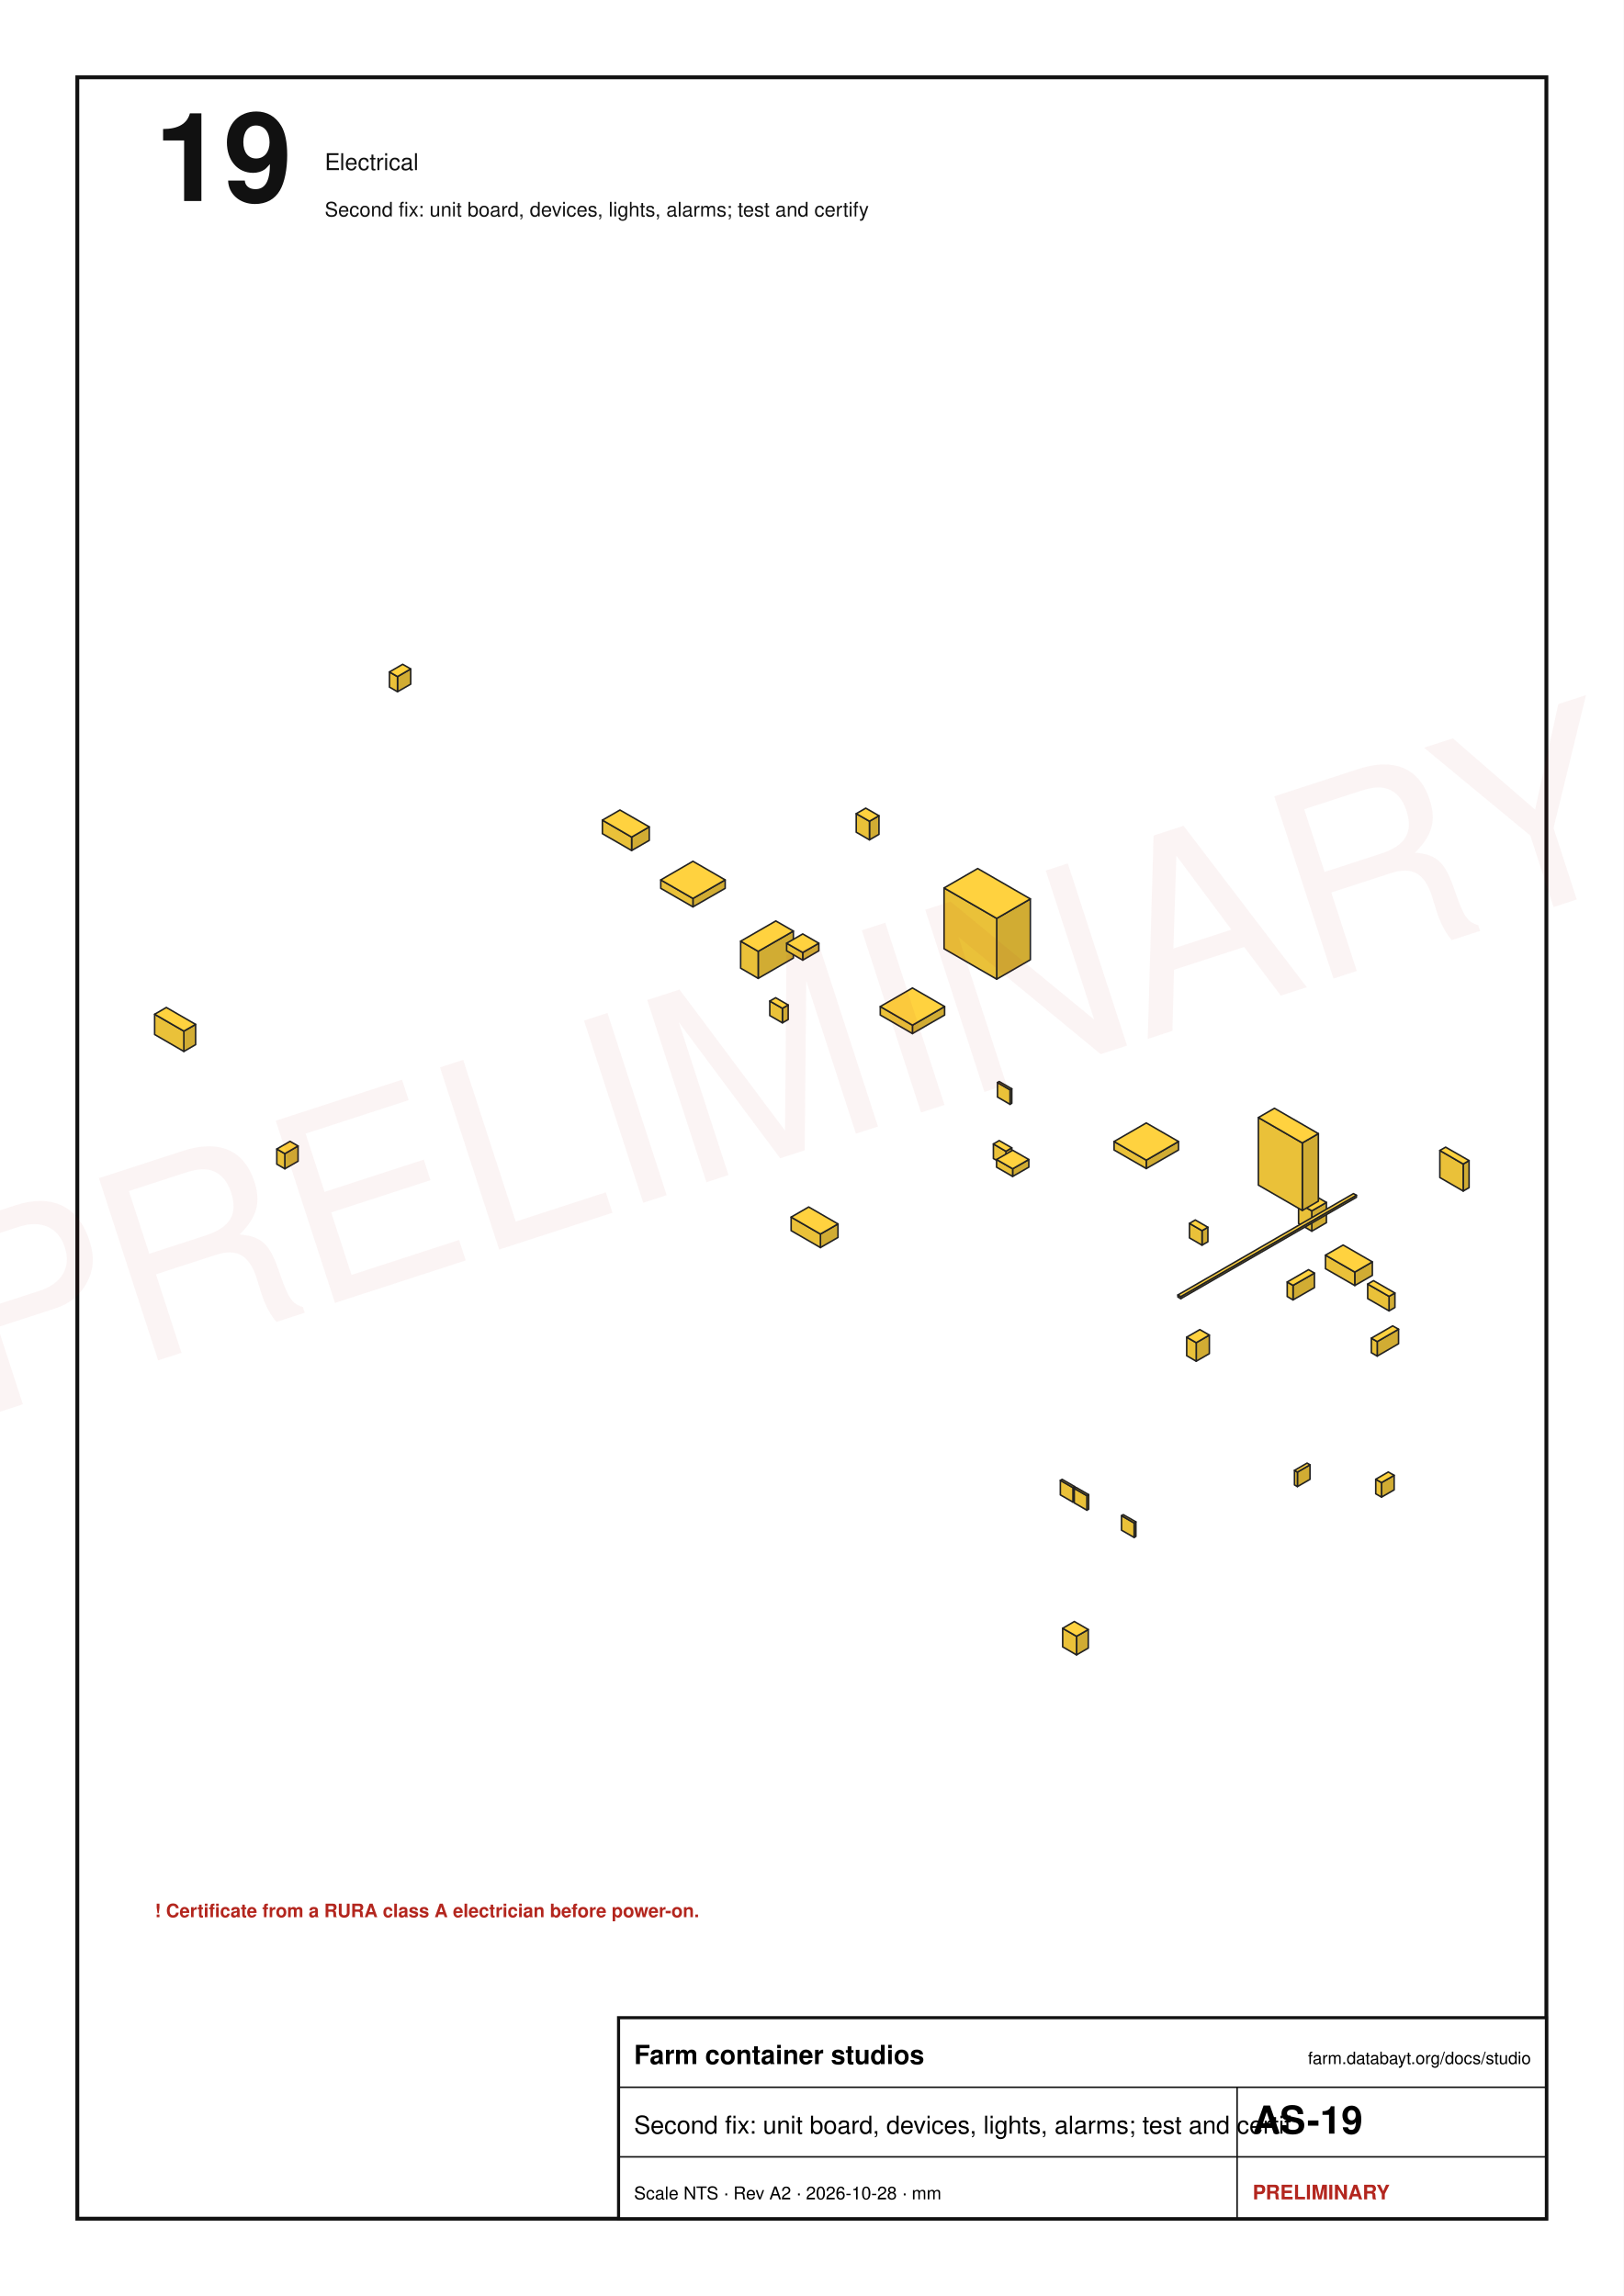
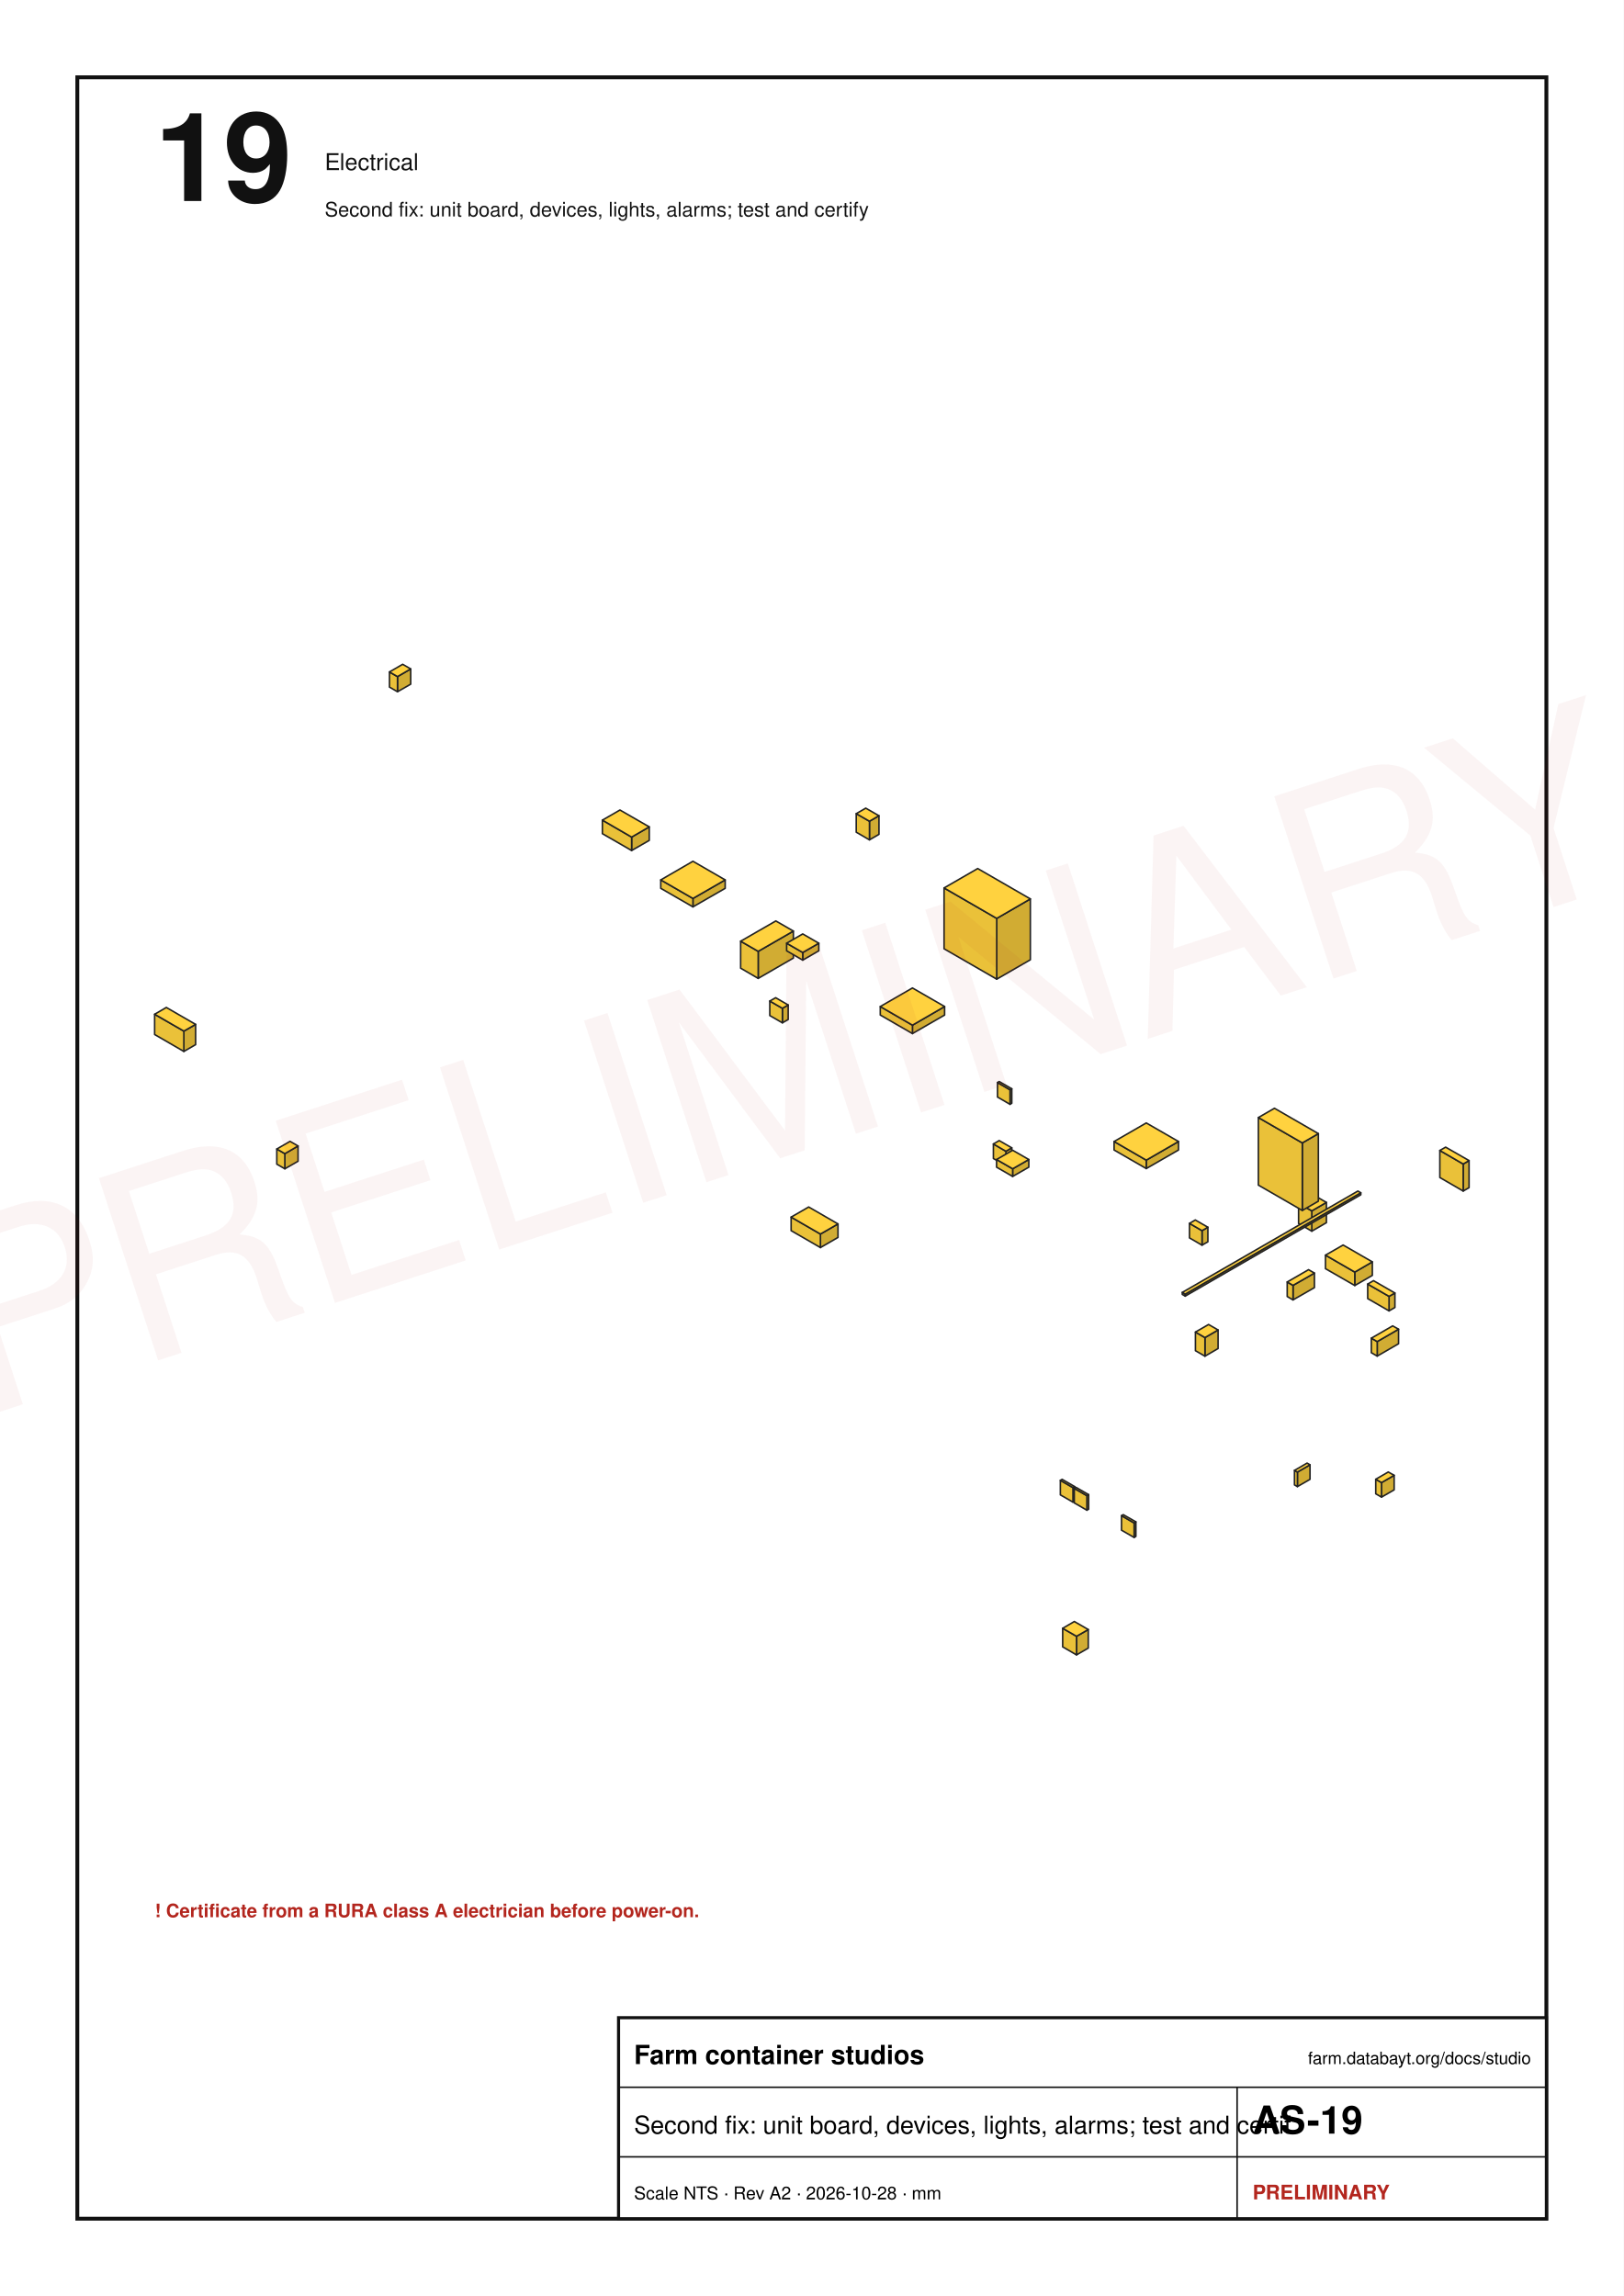
<svg xmlns="http://www.w3.org/2000/svg" width="210mm" height="297mm" viewBox="0 0 210 297" font-family="Helvetica, Arial, sans-serif">
  <rect x="0" y="0" width="210" height="297" fill="#fff" />
  <rect x="10" y="10" width="190" height="277" fill="none" stroke="#111" stroke-width="0.5" />
  <text x="20" y="26" font-size="16" text-anchor="start" font-weight="bold" fill="#111">19</text>
  <text x="42" y="22" font-size="3" text-anchor="start" font-weight="normal" fill="#111">Electrical</text>
  <text x="42" y="28" font-size="2.6" text-anchor="start" font-weight="normal" fill="#111">Second fix: unit board, devices, lights, alarms; test and certify</text>
  <polygon points="101.94,131.88 101.19,132.31 101.19,130.43 101.94,130" fill="#d1ac33" stroke="#222" stroke-width="0.2" stroke-linejoin="round" />
  <polygon points="99.56,131.37 101.19,132.31 101.19,130.43 99.56,129.49" fill="#eac139" stroke="#222" stroke-width="0.2" stroke-linejoin="round" />
  <polygon points="100.32,129.06 101.94,130 101.19,130.43 99.56,129.49" fill="#ffd23f" stroke="#222" stroke-width="0.2" stroke-linejoin="round" />
  <polygon points="102.61,123.93 98.06,126.56 98.06,123.06 102.61,120.44" fill="#d1ac33" stroke="#222" stroke-width="0.2" stroke-linejoin="round" />
  <polygon points="95.79,125.24 98.06,126.56 98.06,123.06 95.79,121.75" fill="#eac139" stroke="#222" stroke-width="0.2" stroke-linejoin="round" />
  <polygon points="100.34,119.13 102.61,120.44 98.06,123.06 95.79,121.75" fill="#ffd23f" stroke="#222" stroke-width="0.2" stroke-linejoin="round" />
  <polygon points="130.86,150.36 130.1,150.8 130.1,148.92 130.86,148.48" fill="#d1ac33" stroke="#222" stroke-width="0.2" stroke-linejoin="round" />
  <polygon points="128.48,149.86 130.1,150.8 130.1,148.92 128.48,147.98" fill="#eac139" stroke="#222" stroke-width="0.2" stroke-linejoin="round" />
  <polygon points="129.23,147.54 130.86,148.48 130.1,148.92 128.48,147.98" fill="#ffd23f" stroke="#222" stroke-width="0.2" stroke-linejoin="round" />
  <polygon points="130.86,142.71 130.63,142.85 130.63,140.97 130.86,140.84" fill="#d1ac33" stroke="#222" stroke-width="0.2" stroke-linejoin="round" />
  <polygon points="129.01,141.91 130.63,142.85 130.63,140.97 129.01,140.03" fill="#eac139" stroke="#222" stroke-width="0.2" stroke-linejoin="round" />
  <polygon points="129.23,139.9 130.86,140.84 130.63,140.97 129.01,140.03" fill="#ffd23f" stroke="#222" stroke-width="0.2" stroke-linejoin="round" />
  <polygon points="113.68,107.93 112.45,108.64 112.45,106.23 113.68,105.52" fill="#d1ac33" stroke="#222" stroke-width="0.2" stroke-linejoin="round" />
  <polygon points="110.74,107.65 112.45,108.64 112.45,106.23 110.74,105.25" fill="#eac139" stroke="#222" stroke-width="0.2" stroke-linejoin="round" />
  <polygon points="111.97,104.54 113.68,105.52 112.45,106.23 110.74,105.25" fill="#ffd23f" stroke="#222" stroke-width="0.2" stroke-linejoin="round" />
  <polygon points="25.3,135.13 23.78,136.01 23.78,133.38 25.3,132.51" fill="#d1ac33" stroke="#222" stroke-width="0.2" stroke-linejoin="round" />
  <polygon points="20,133.82 23.78,136.01 23.78,133.38 20,131.2" fill="#eac139" stroke="#222" stroke-width="0.2" stroke-linejoin="round" />
  <polygon points="21.51,130.32 25.3,132.51 23.78,133.38 20,131.2" fill="#ffd23f" stroke="#222" stroke-width="0.2" stroke-linejoin="round" />
  <polygon points="38.55,150.21 36.84,151.19 36.84,149.23 38.55,148.24" fill="#d1ac33" stroke="#222" stroke-width="0.2" stroke-linejoin="round" />
  <polygon points="35.8,150.59 36.84,151.19 36.84,149.23 35.8,148.63" fill="#eac139" stroke="#222" stroke-width="0.2" stroke-linejoin="round" />
  <polygon points="37.51,147.64 38.55,148.24 36.84,149.23 35.8,148.63" fill="#ffd23f" stroke="#222" stroke-width="0.2" stroke-linejoin="round" />
  <polygon points="133.26,124.15 128.91,126.66 128.91,118.8 133.26,116.28" fill="#d1ac33" stroke="#222" stroke-width="0.2" stroke-linejoin="round" />
  <polygon points="122.1,122.73 128.91,126.66 128.91,118.8 122.1,114.86" fill="#eac139" stroke="#222" stroke-width="0.2" stroke-linejoin="round" />
  <polygon points="126.45,112.35 133.26,116.28 128.91,118.8 122.1,114.86" fill="#ffd23f" stroke="#222" stroke-width="0.2" stroke-linejoin="round" />
  <polygon points="156.22,160.63 155.46,161.07 155.46,159.19 156.22,158.75" fill="#d1ac33" stroke="#222" stroke-width="0.2" stroke-linejoin="round" />
  <polygon points="153.84,160.13 155.46,161.07 155.46,159.19 153.84,158.25" fill="#eac139" stroke="#222" stroke-width="0.2" stroke-linejoin="round" />
  <polygon points="154.59,157.81 156.22,158.75 155.46,159.19 153.84,158.25" fill="#ffd23f" stroke="#222" stroke-width="0.2" stroke-linejoin="round" />
  <polygon points="93.79,114.91 89.62,117.31 89.62,116.22 93.79,113.82" fill="#d1ac33" stroke="#222" stroke-width="0.2" stroke-linejoin="round" />
  <polygon points="85.46,114.91 89.62,117.31 89.62,116.22 85.46,113.82" fill="#eac139" stroke="#222" stroke-width="0.2" stroke-linejoin="round" />
  <polygon points="89.62,111.41 93.79,113.82 89.62,116.22 85.46,113.82" fill="#ffd23f" stroke="#222" stroke-width="0.2" stroke-linejoin="round" />
  <polygon points="171.55,158.16 169.66,159.26 169.66,156.63 171.55,155.54" fill="#d1ac33" stroke="#222" stroke-width="0.2" stroke-linejoin="round" />
  <polygon points="167.95,158.27 169.66,159.26 169.66,156.63 167.95,155.65" fill="#eac139" stroke="#222" stroke-width="0.2" stroke-linejoin="round" />
  <polygon points="169.85,154.56 171.55,155.54 169.66,156.63 167.95,155.65" fill="#ffd23f" stroke="#222" stroke-width="0.2" stroke-linejoin="round" />
  <polygon points="105.9,122.99 103.82,124.2 103.82,123.21 105.9,122.01" fill="#d1ac33" stroke="#222" stroke-width="0.2" stroke-linejoin="round" />
  <polygon points="101.74,122.99 103.82,124.2 103.82,123.21 101.74,122.01" fill="#eac139" stroke="#222" stroke-width="0.2" stroke-linejoin="round" />
  <polygon points="103.82,120.81 105.9,122.01 103.82,123.21 101.74,122.01" fill="#ffd23f" stroke="#222" stroke-width="0.2" stroke-linejoin="round" />
  <polygon points="180.31,192.72 178.68,193.66 178.68,191.78 180.31,190.84" fill="#d1ac33" stroke="#222" stroke-width="0.2" stroke-linejoin="round" />
  <polygon points="177.93,193.23 178.68,193.66 178.68,191.78 177.93,191.35" fill="#eac139" stroke="#222" stroke-width="0.2" stroke-linejoin="round" />
  <polygon points="179.55,190.41 180.31,190.84 178.68,191.78 177.93,191.35" fill="#ffd23f" stroke="#222" stroke-width="0.2" stroke-linejoin="round" />
  <polygon points="170.51,155.38 168.43,156.58 168.43,147.84 170.51,146.64" fill="#d1ac33" stroke="#222" stroke-width="0.2" stroke-linejoin="round" />
  <polygon points="162.75,153.3 168.43,156.58 168.43,147.84 162.75,144.56" fill="#eac139" stroke="#222" stroke-width="0.2" stroke-linejoin="round" />
  <polygon points="164.83,143.36 170.51,146.64 168.43,147.84 162.75,144.56" fill="#ffd23f" stroke="#222" stroke-width="0.2" stroke-linejoin="round" />
  <polygon points="180.41,169.13 179.65,169.57 179.65,167.69 180.41,167.26" fill="#d1ac33" stroke="#222" stroke-width="0.2" stroke-linejoin="round" />
  <polygon points="176.89,167.98 179.65,169.57 179.65,167.69 176.89,166.1" fill="#eac139" stroke="#222" stroke-width="0.2" stroke-linejoin="round" />
  <polygon points="177.64,165.66 180.41,167.26 179.65,167.69 176.89,166.1" fill="#ffd23f" stroke="#222" stroke-width="0.2" stroke-linejoin="round" />
  <polygon points="53.12,88.5 51.41,89.48 51.41,87.52 53.12,86.53" fill="#d1ac33" stroke="#222" stroke-width="0.2" stroke-linejoin="round" />
  <polygon points="50.37,88.88 51.41,89.48 51.41,87.52 50.37,86.92" fill="#eac139" stroke="#222" stroke-width="0.2" stroke-linejoin="round" />
  <polygon points="52.08,85.93 53.12,86.53 51.41,87.52 50.37,86.92" fill="#ffd23f" stroke="#222" stroke-width="0.2" stroke-linejoin="round" />
  <polygon points="122.17,131.3 118.01,133.7 118.01,132.61 122.17,130.2" fill="#d1ac33" stroke="#222" stroke-width="0.2" stroke-linejoin="round" />
  <polygon points="113.85,131.3 118.01,133.7 118.01,132.61 113.85,130.2" fill="#eac139" stroke="#222" stroke-width="0.2" stroke-linejoin="round" />
  <polygon points="118.01,127.8 122.17,130.2 118.01,132.61 113.85,130.2" fill="#ffd23f" stroke="#222" stroke-width="0.2" stroke-linejoin="round" />
  <polygon points="180.88,173.82 178.12,175.42 178.12,173.54 180.88,171.94" fill="#d1ac33" stroke="#222" stroke-width="0.2" stroke-linejoin="round" />
  <polygon points="177.36,174.98 178.12,175.42 178.12,173.54 177.36,173.1" fill="#eac139" stroke="#222" stroke-width="0.2" stroke-linejoin="round" />
  <polygon points="180.12,171.51 180.88,171.94 178.12,173.54 177.36,173.1" fill="#ffd23f" stroke="#222" stroke-width="0.2" stroke-linejoin="round" />
  <polygon points="169.43,191.36 167.8,192.3 167.8,190.42 169.43,189.48" fill="#d1ac33" stroke="#222" stroke-width="0.2" stroke-linejoin="round" />
  <polygon points="167.42,192.08 167.8,192.3 167.8,190.42 167.42,190.2" fill="#eac139" stroke="#222" stroke-width="0.2" stroke-linejoin="round" />
  <polygon points="169.05,189.26 169.43,189.48 167.8,190.42 167.42,190.2" fill="#ffd23f" stroke="#222" stroke-width="0.2" stroke-linejoin="round" />
-   <polygon points="175.43,154.88 152.72,167.99 152.72,167.72 175.43,154.61" fill="#d1ac33" stroke="#222" stroke-width="0.2" stroke-linejoin="round" />
-   <polygon points="152.34,167.77 152.72,167.99 152.72,167.72 152.34,167.51" fill="#eac139" stroke="#222" stroke-width="0.2" stroke-linejoin="round" />
-   <polygon points="175.05,154.4 175.43,154.61 152.72,167.72 152.34,167.51" fill="#ffd23f" stroke="#222" stroke-width="0.2" stroke-linejoin="round" />
+   <polygon points="176,154.55 153.29,167.66 153.29,167.4 176,154.29" fill="#d1ac33" stroke="#222" stroke-width="0.2" stroke-linejoin="round" />
+   <polygon points="152.91,167.44 153.29,167.66 153.29,167.4 152.91,167.18" fill="#eac139" stroke="#222" stroke-width="0.2" stroke-linejoin="round" />
+   <polygon points="175.62,154.07 176,154.29 153.29,167.4 152.91,167.18" fill="#ffd23f" stroke="#222" stroke-width="0.2" stroke-linejoin="round" />
  <polygon points="190,153.63 189.24,154.07 189.24,150.57 190,150.13" fill="#d1ac33" stroke="#222" stroke-width="0.2" stroke-linejoin="round" />
  <polygon points="186.22,152.32 189.24,154.07 189.24,150.57 186.22,148.82" fill="#eac139" stroke="#222" stroke-width="0.2" stroke-linejoin="round" />
  <polygon points="186.97,148.39 190,150.13 189.24,150.57 186.22,148.82" fill="#ffd23f" stroke="#222" stroke-width="0.2" stroke-linejoin="round" />
  <polygon points="108.38,160.07 106.11,161.38 106.11,159.63 108.38,158.32" fill="#d1ac33" stroke="#222" stroke-width="0.2" stroke-linejoin="round" />
  <polygon points="102.32,159.19 106.11,161.38 106.11,159.63 102.32,157.44" fill="#eac139" stroke="#222" stroke-width="0.2" stroke-linejoin="round" />
  <polygon points="104.59,156.13 108.38,158.32 106.11,159.63 102.32,157.44" fill="#ffd23f" stroke="#222" stroke-width="0.2" stroke-linejoin="round" />
  <polygon points="170,166.56 167.23,168.15 167.23,166.27 170,164.68" fill="#d1ac33" stroke="#222" stroke-width="0.2" stroke-linejoin="round" />
  <polygon points="166.48,167.71 167.23,168.15 167.23,166.27 166.48,165.83" fill="#eac139" stroke="#222" stroke-width="0.2" stroke-linejoin="round" />
  <polygon points="169.24,164.24 170,164.68 167.23,166.27 166.48,165.83" fill="#ffd23f" stroke="#222" stroke-width="0.2" stroke-linejoin="round" />
  <polygon points="152.42,148.76 148.25,151.16 148.25,150.07 152.42,147.66" fill="#d1ac33" stroke="#222" stroke-width="0.2" stroke-linejoin="round" />
  <polygon points="144.09,148.76 148.25,151.16 148.25,150.07 144.09,147.66" fill="#eac139" stroke="#222" stroke-width="0.2" stroke-linejoin="round" />
  <polygon points="148.25,145.26 152.42,147.66 148.25,150.07 144.09,147.66" fill="#ffd23f" stroke="#222" stroke-width="0.2" stroke-linejoin="round" />
  <polygon points="83.97,108.71 81.69,110.02 81.69,108.28 83.97,106.96" fill="#d1ac33" stroke="#222" stroke-width="0.2" stroke-linejoin="round" />
  <polygon points="77.91,107.84 81.69,110.02 81.69,108.28 77.91,106.09" fill="#eac139" stroke="#222" stroke-width="0.2" stroke-linejoin="round" />
  <polygon points="80.18,104.78 83.97,106.96 81.69,108.28 77.91,106.09" fill="#ffd23f" stroke="#222" stroke-width="0.2" stroke-linejoin="round" />
  <polygon points="140.75,213.19 139.23,214.07 139.23,211.66 140.75,210.79" fill="#d1ac33" stroke="#222" stroke-width="0.2" stroke-linejoin="round" />
  <polygon points="137.44,213.03 139.23,214.07 139.23,211.66 137.44,210.63" fill="#eac139" stroke="#222" stroke-width="0.2" stroke-linejoin="round" />
  <polygon points="138.95,209.75 140.75,210.79 139.23,211.66 137.44,210.63" fill="#ffd23f" stroke="#222" stroke-width="0.2" stroke-linejoin="round" />
  <polygon points="133.06,150.98 130.97,152.18 130.97,151.19 133.06,149.99" fill="#d1ac33" stroke="#222" stroke-width="0.2" stroke-linejoin="round" />
  <polygon points="128.89,150.98 130.97,152.18 130.97,151.19 128.89,149.99" fill="#eac139" stroke="#222" stroke-width="0.2" stroke-linejoin="round" />
  <polygon points="130.97,148.79 133.06,149.99 130.97,151.19 128.89,149.99" fill="#ffd23f" stroke="#222" stroke-width="0.2" stroke-linejoin="round" />
  <polygon points="139,194.18 138.77,194.31 138.77,192.43 139,192.3" fill="#d1ac33" stroke="#222" stroke-width="0.2" stroke-linejoin="round" />
  <polygon points="137.14,193.37 138.77,194.31 138.77,192.43 137.14,191.49" fill="#eac139" stroke="#222" stroke-width="0.2" stroke-linejoin="round" />
  <polygon points="137.37,191.36 139,192.3 138.77,192.43 137.14,191.49" fill="#ffd23f" stroke="#222" stroke-width="0.2" stroke-linejoin="round" />
-   <polygon points="156.41,175.1 154.71,176.08 154.71,173.68 156.41,172.7" fill="#d1ac33" stroke="#222" stroke-width="0.2" stroke-linejoin="round" />
-   <polygon points="153.48,175.37 154.71,176.08 154.71,173.68 153.48,172.97" fill="#eac139" stroke="#222" stroke-width="0.2" stroke-linejoin="round" />
-   <polygon points="155.18,171.99 156.41,172.7 154.71,173.68 153.48,172.97" fill="#ffd23f" stroke="#222" stroke-width="0.2" stroke-linejoin="round" />
+   <polygon points="157.54,174.44 155.84,175.43 155.84,173.02 157.54,172.04" fill="#d1ac33" stroke="#222" stroke-width="0.2" stroke-linejoin="round" />
+   <polygon points="154.61,174.72 155.84,175.43 155.84,173.02 154.61,172.31" fill="#eac139" stroke="#222" stroke-width="0.2" stroke-linejoin="round" />
+   <polygon points="156.31,171.33 157.54,172.04 155.84,173.02 154.61,172.31" fill="#ffd23f" stroke="#222" stroke-width="0.2" stroke-linejoin="round" />
  <polygon points="140.8,195.22 140.57,195.35 140.57,193.47 140.8,193.34" fill="#d1ac33" stroke="#222" stroke-width="0.2" stroke-linejoin="round" />
  <polygon points="138.94,194.41 140.57,195.35 140.57,193.47 138.94,192.53" fill="#eac139" stroke="#222" stroke-width="0.2" stroke-linejoin="round" />
  <polygon points="139.17,192.4 140.8,193.34 140.57,193.47 138.94,192.53" fill="#ffd23f" stroke="#222" stroke-width="0.2" stroke-linejoin="round" />
  <polygon points="146.91,198.74 146.68,198.88 146.68,197 146.91,196.86" fill="#d1ac33" stroke="#222" stroke-width="0.2" stroke-linejoin="round" />
  <polygon points="145.05,197.94 146.68,198.88 146.68,197 145.05,196.06" fill="#eac139" stroke="#222" stroke-width="0.2" stroke-linejoin="round" />
  <polygon points="145.28,195.93 146.91,196.86 146.68,197 145.05,196.06" fill="#ffd23f" stroke="#222" stroke-width="0.2" stroke-linejoin="round" />
  <polygon points="177.49,164.98 175.22,166.29 175.22,164.55 177.49,163.23" fill="#d1ac33" stroke="#222" stroke-width="0.2" stroke-linejoin="round" />
  <polygon points="171.43,164.11 175.22,166.29 175.22,164.55 171.43,162.36" fill="#eac139" stroke="#222" stroke-width="0.2" stroke-linejoin="round" />
  <polygon points="173.71,161.05 177.49,163.23 175.22,164.55 171.43,162.36" fill="#ffd23f" stroke="#222" stroke-width="0.2" stroke-linejoin="round" />
  <text x="20" y="248" font-size="2.4" text-anchor="start" font-weight="bold" fill="#b3261e">! Certificate from a RURA class A electrician before power-on.</text>
  <rect x="80" y="261" width="120" height="26" fill="#fff" stroke="#111" stroke-width="0.4" />
  <line x1="80" y1="270" x2="200" y2="270" stroke="#111" stroke-width="0.2" />
  <line x1="80" y1="279" x2="200" y2="279" stroke="#111" stroke-width="0.2" />
  <line x1="160" y1="270" x2="160" y2="287" stroke="#111" stroke-width="0.2" />
  <text x="82" y="267" font-size="3.4" font-weight="bold">Farm container studios</text>
  <text x="198" y="267" font-size="2.2" text-anchor="end">farm.databayt.org/docs/studio</text>
  <text x="82" y="276" font-size="3.2">Second fix: unit board, devices, lights, alarms; test and certif</text>
  <text x="162" y="276" font-size="5" font-weight="bold">AS-19</text>
  <text x="82" y="284.5" font-size="2.3">Scale NTS · Rev A2 · 2026-10-28 · mm</text>
  <text x="162" y="284.5" font-size="2.6" font-weight="bold" fill="#b3261e">PRELIMINARY</text>
  <text x="105.0" y="148.5" font-size="34" fill="#b3261e" fill-opacity="0.05" text-anchor="middle" transform="rotate(-18 105.0 148.5)">PRELIMINARY</text>
</svg>
